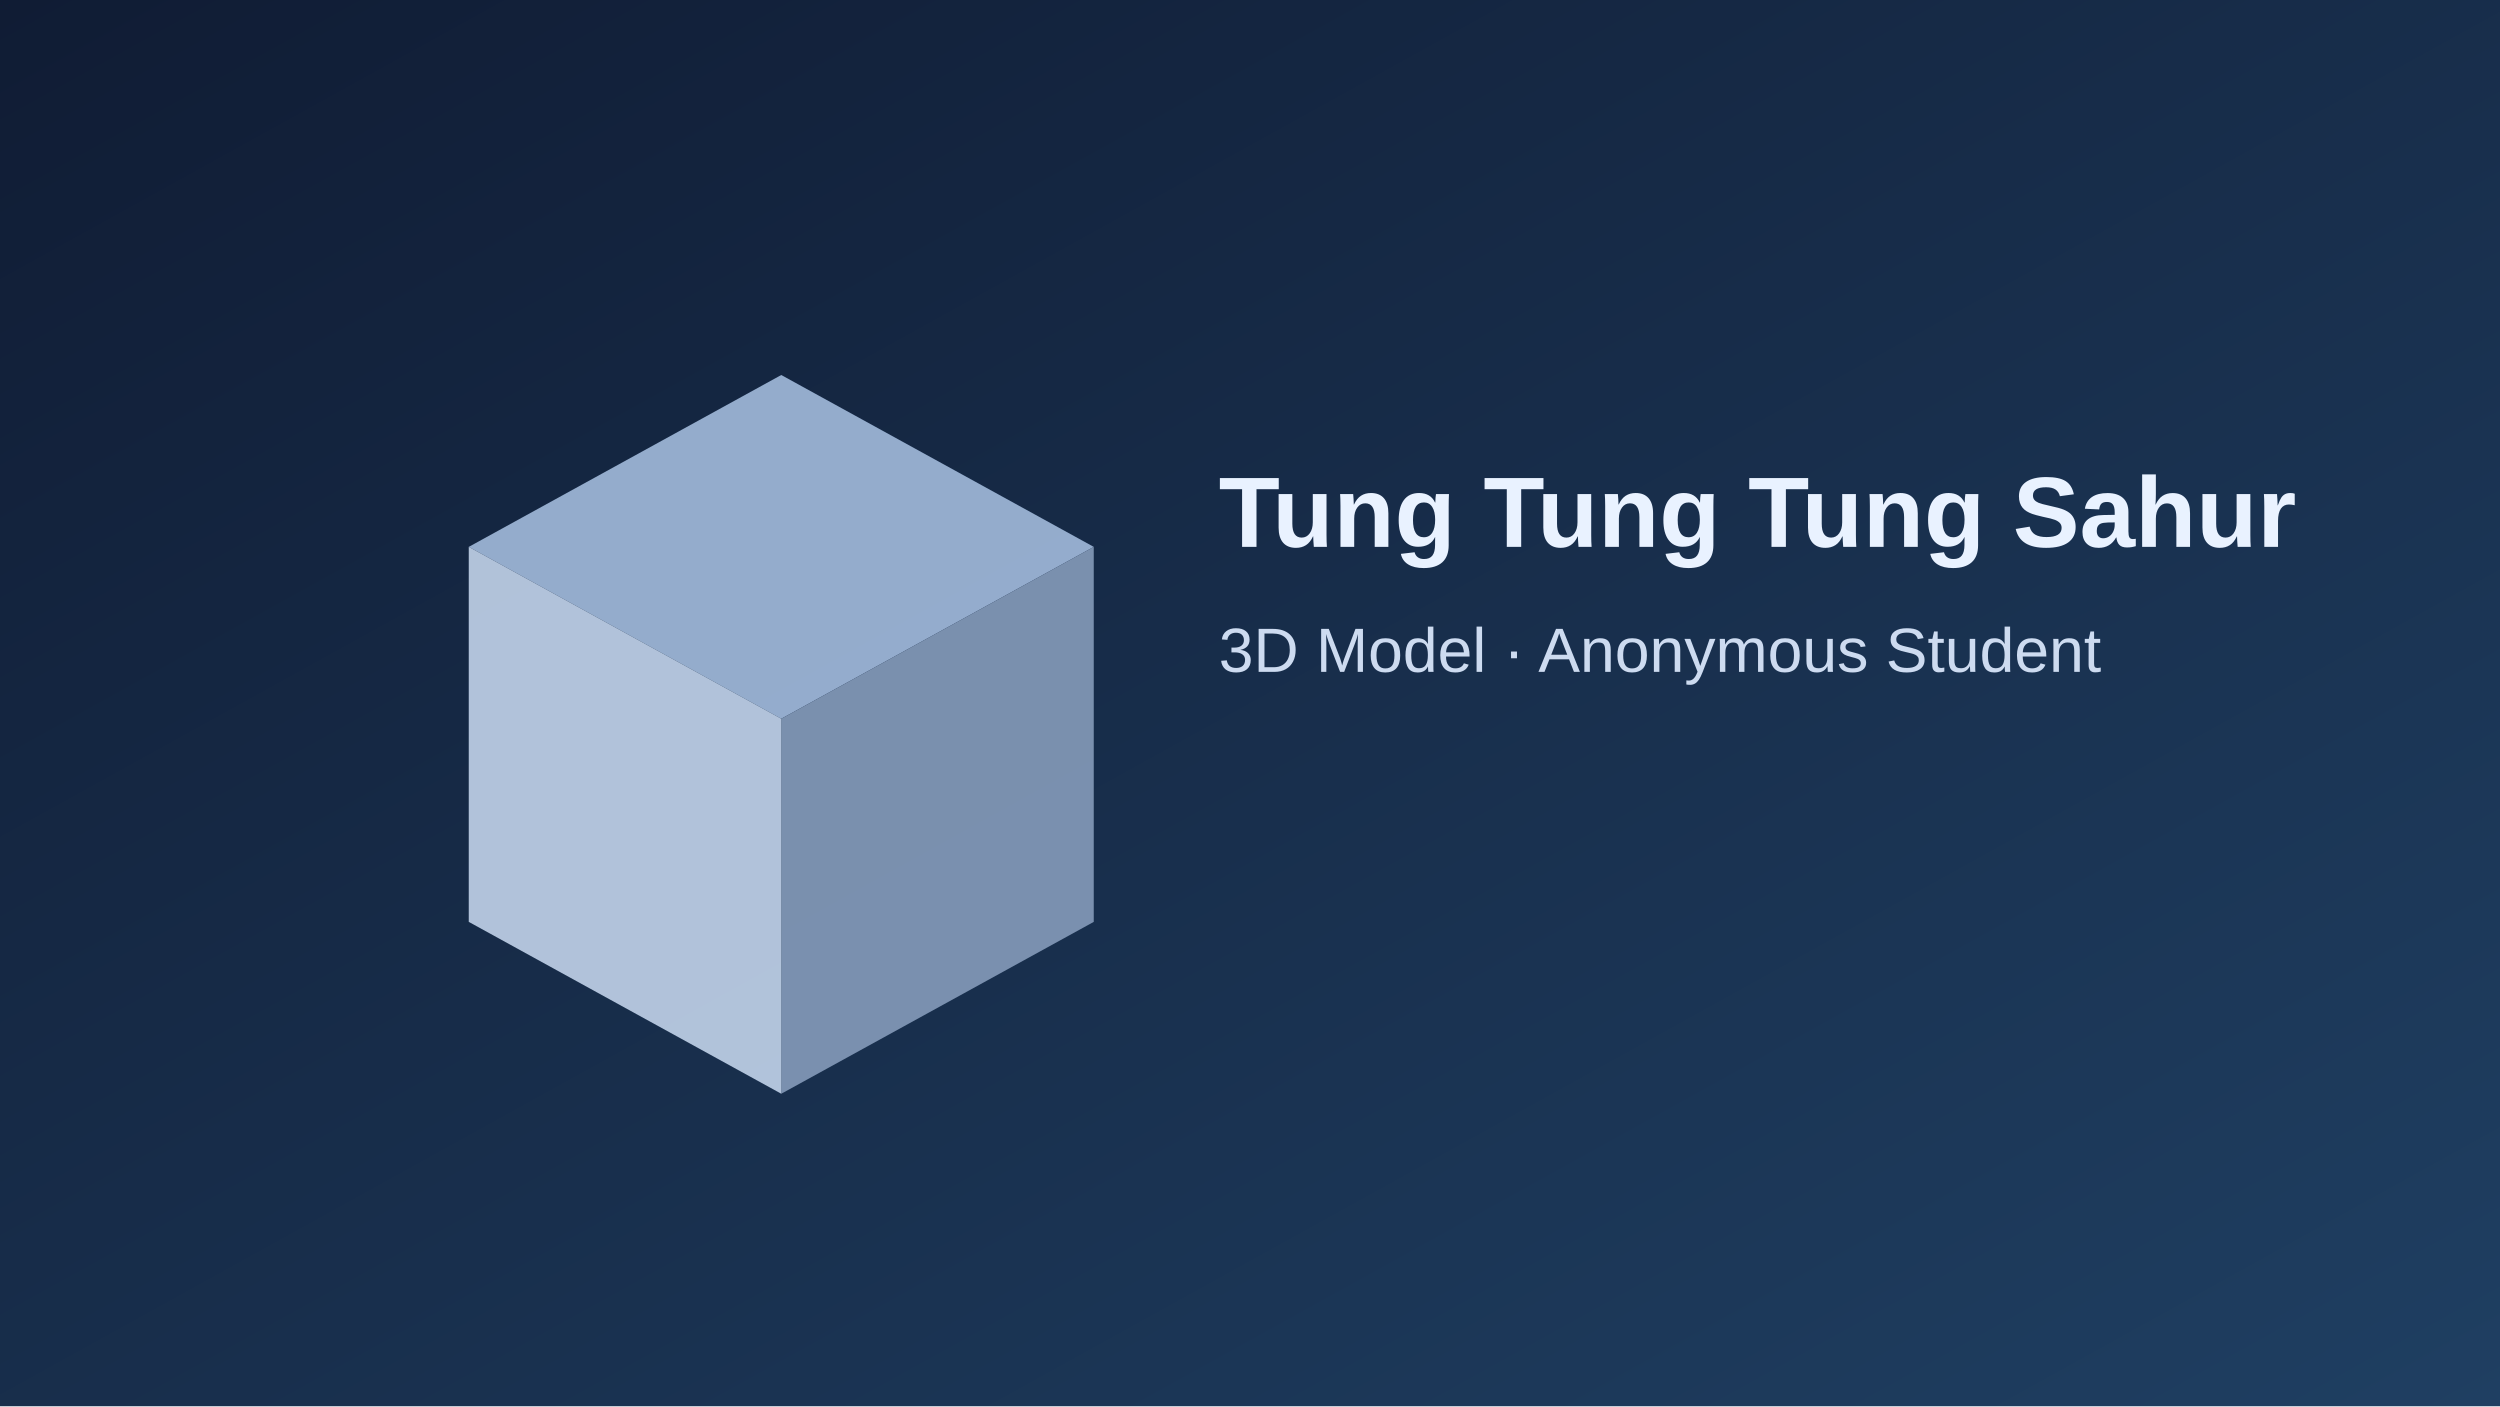
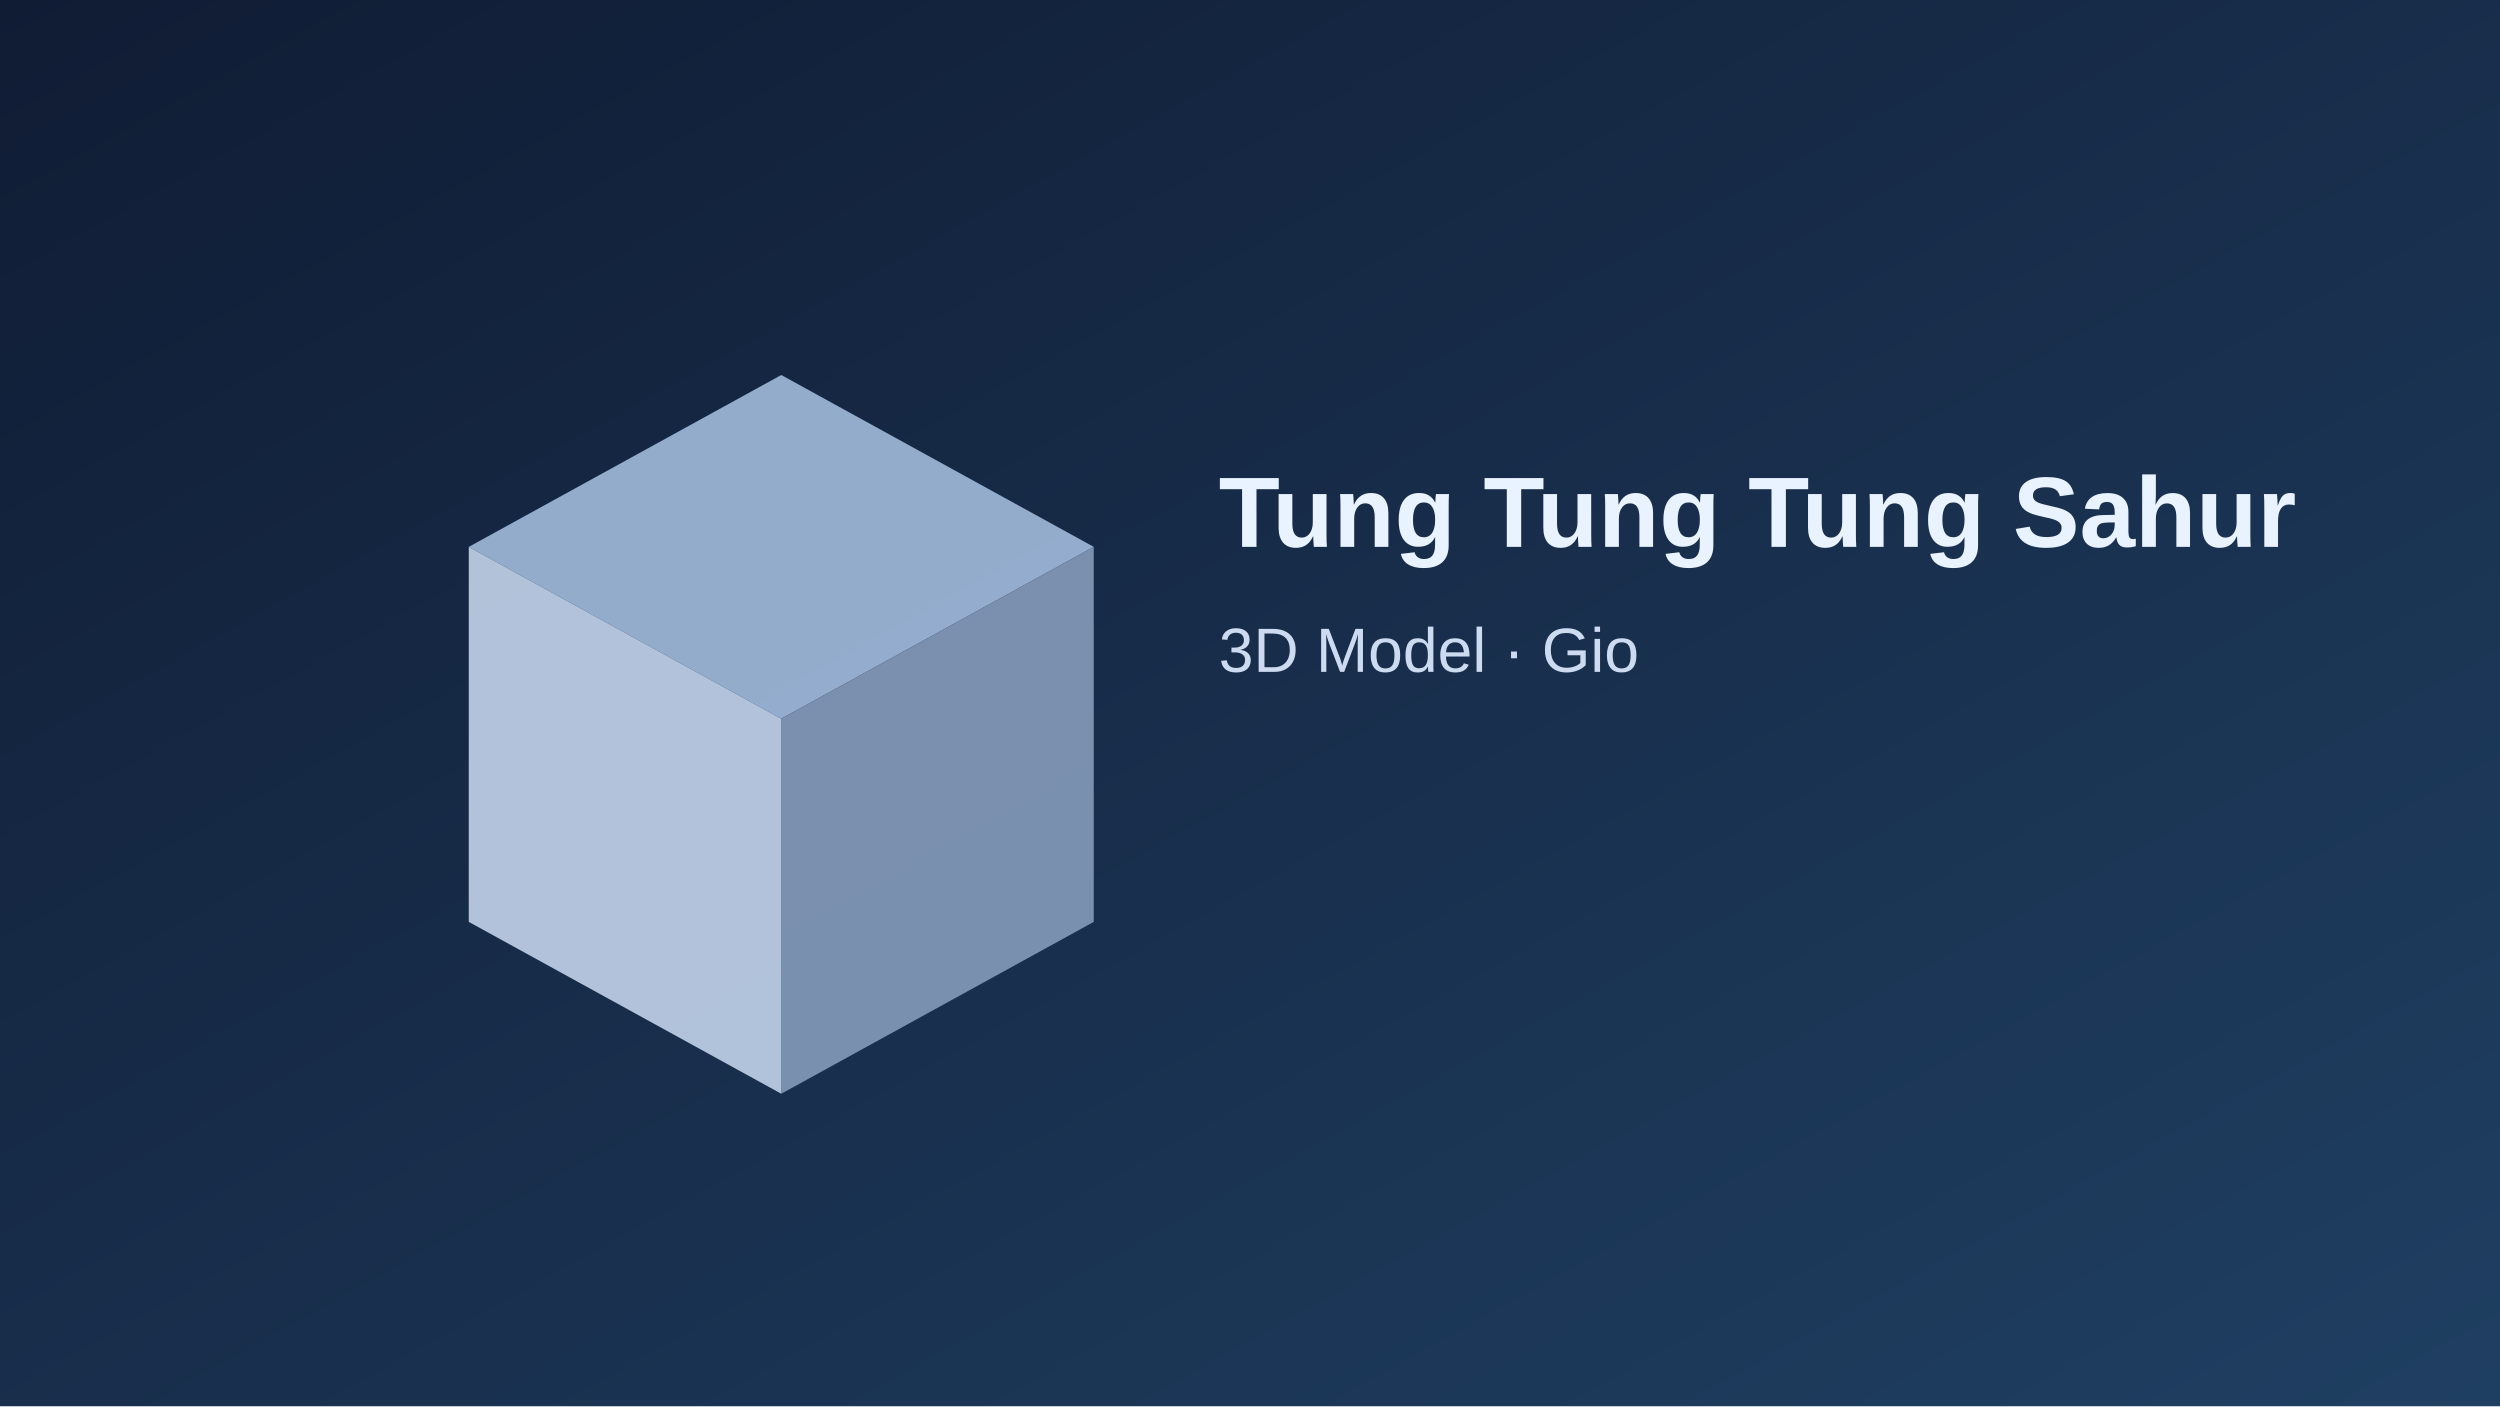
<svg xmlns="http://www.w3.org/2000/svg" width="1600" height="900" viewBox="0 0 1600 900" role="img" aria-label="3D model thumbnail">
  <defs>
    <linearGradient id="bg" x1="0" y1="0" x2="1" y2="1">
      <stop offset="0%" stop-color="#101c34" />
      <stop offset="100%" stop-color="#1f3f62" />
    </linearGradient>
  </defs>
  <rect width="1600" height="900" fill="url(#bg)" />
  <g transform="translate(280 180)">
    <polygon points="220,60 420,170 220,280 20,170" fill="#9eb7d8" opacity="0.92" />
    <polygon points="420,170 420,410 220,520 220,280" fill="#7f95b3" opacity="0.95" />
    <polygon points="20,170 20,410 220,520 220,280" fill="#c2d3ea" opacity="0.9" />
  </g>
  <text x="780" y="350" fill="#e9f2ff" font-size="64" font-family="Segoe UI, Arial, sans-serif" font-weight="700">Tung Tung Tung Sahur</text>
-   <text x="780" y="430" fill="#cddbf0" font-size="40" font-family="Segoe UI, Arial, sans-serif">3D Model · Anonymous Student</text>
+   <text x="780" y="430" fill="#cddbf0" font-size="40" font-family="Segoe UI, Arial, sans-serif">3D Model · Gio</text>
</svg>
